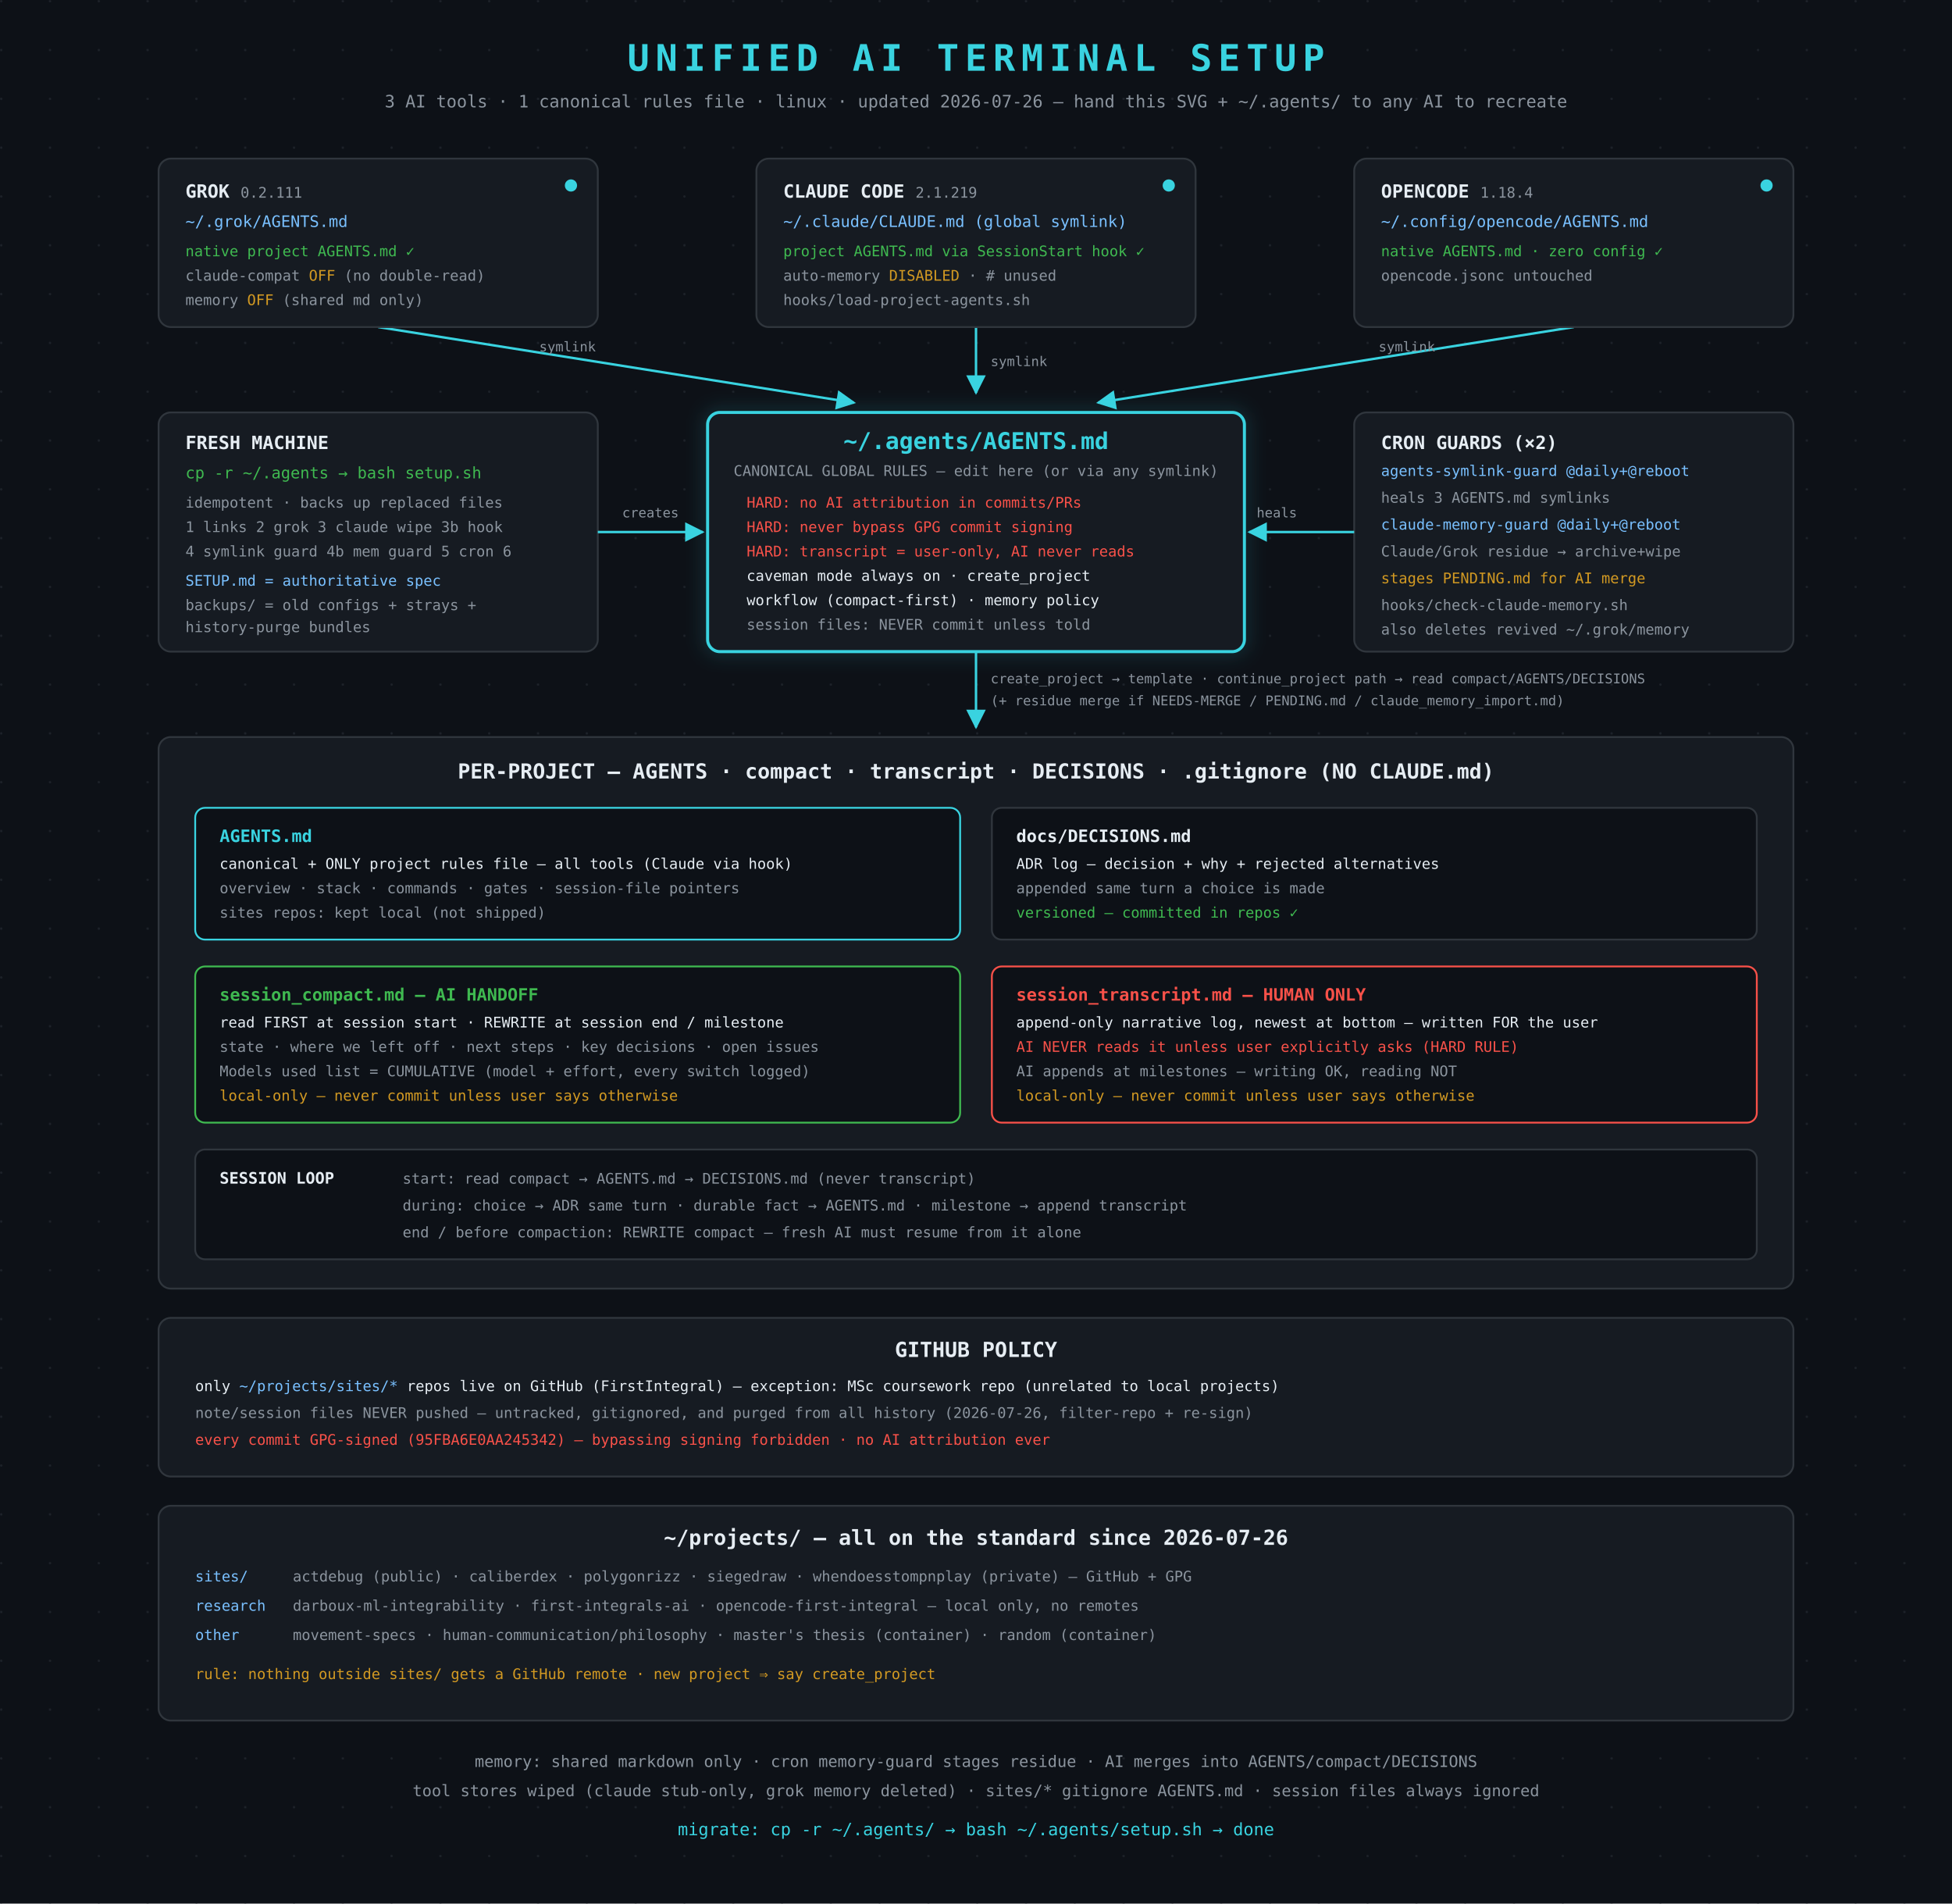
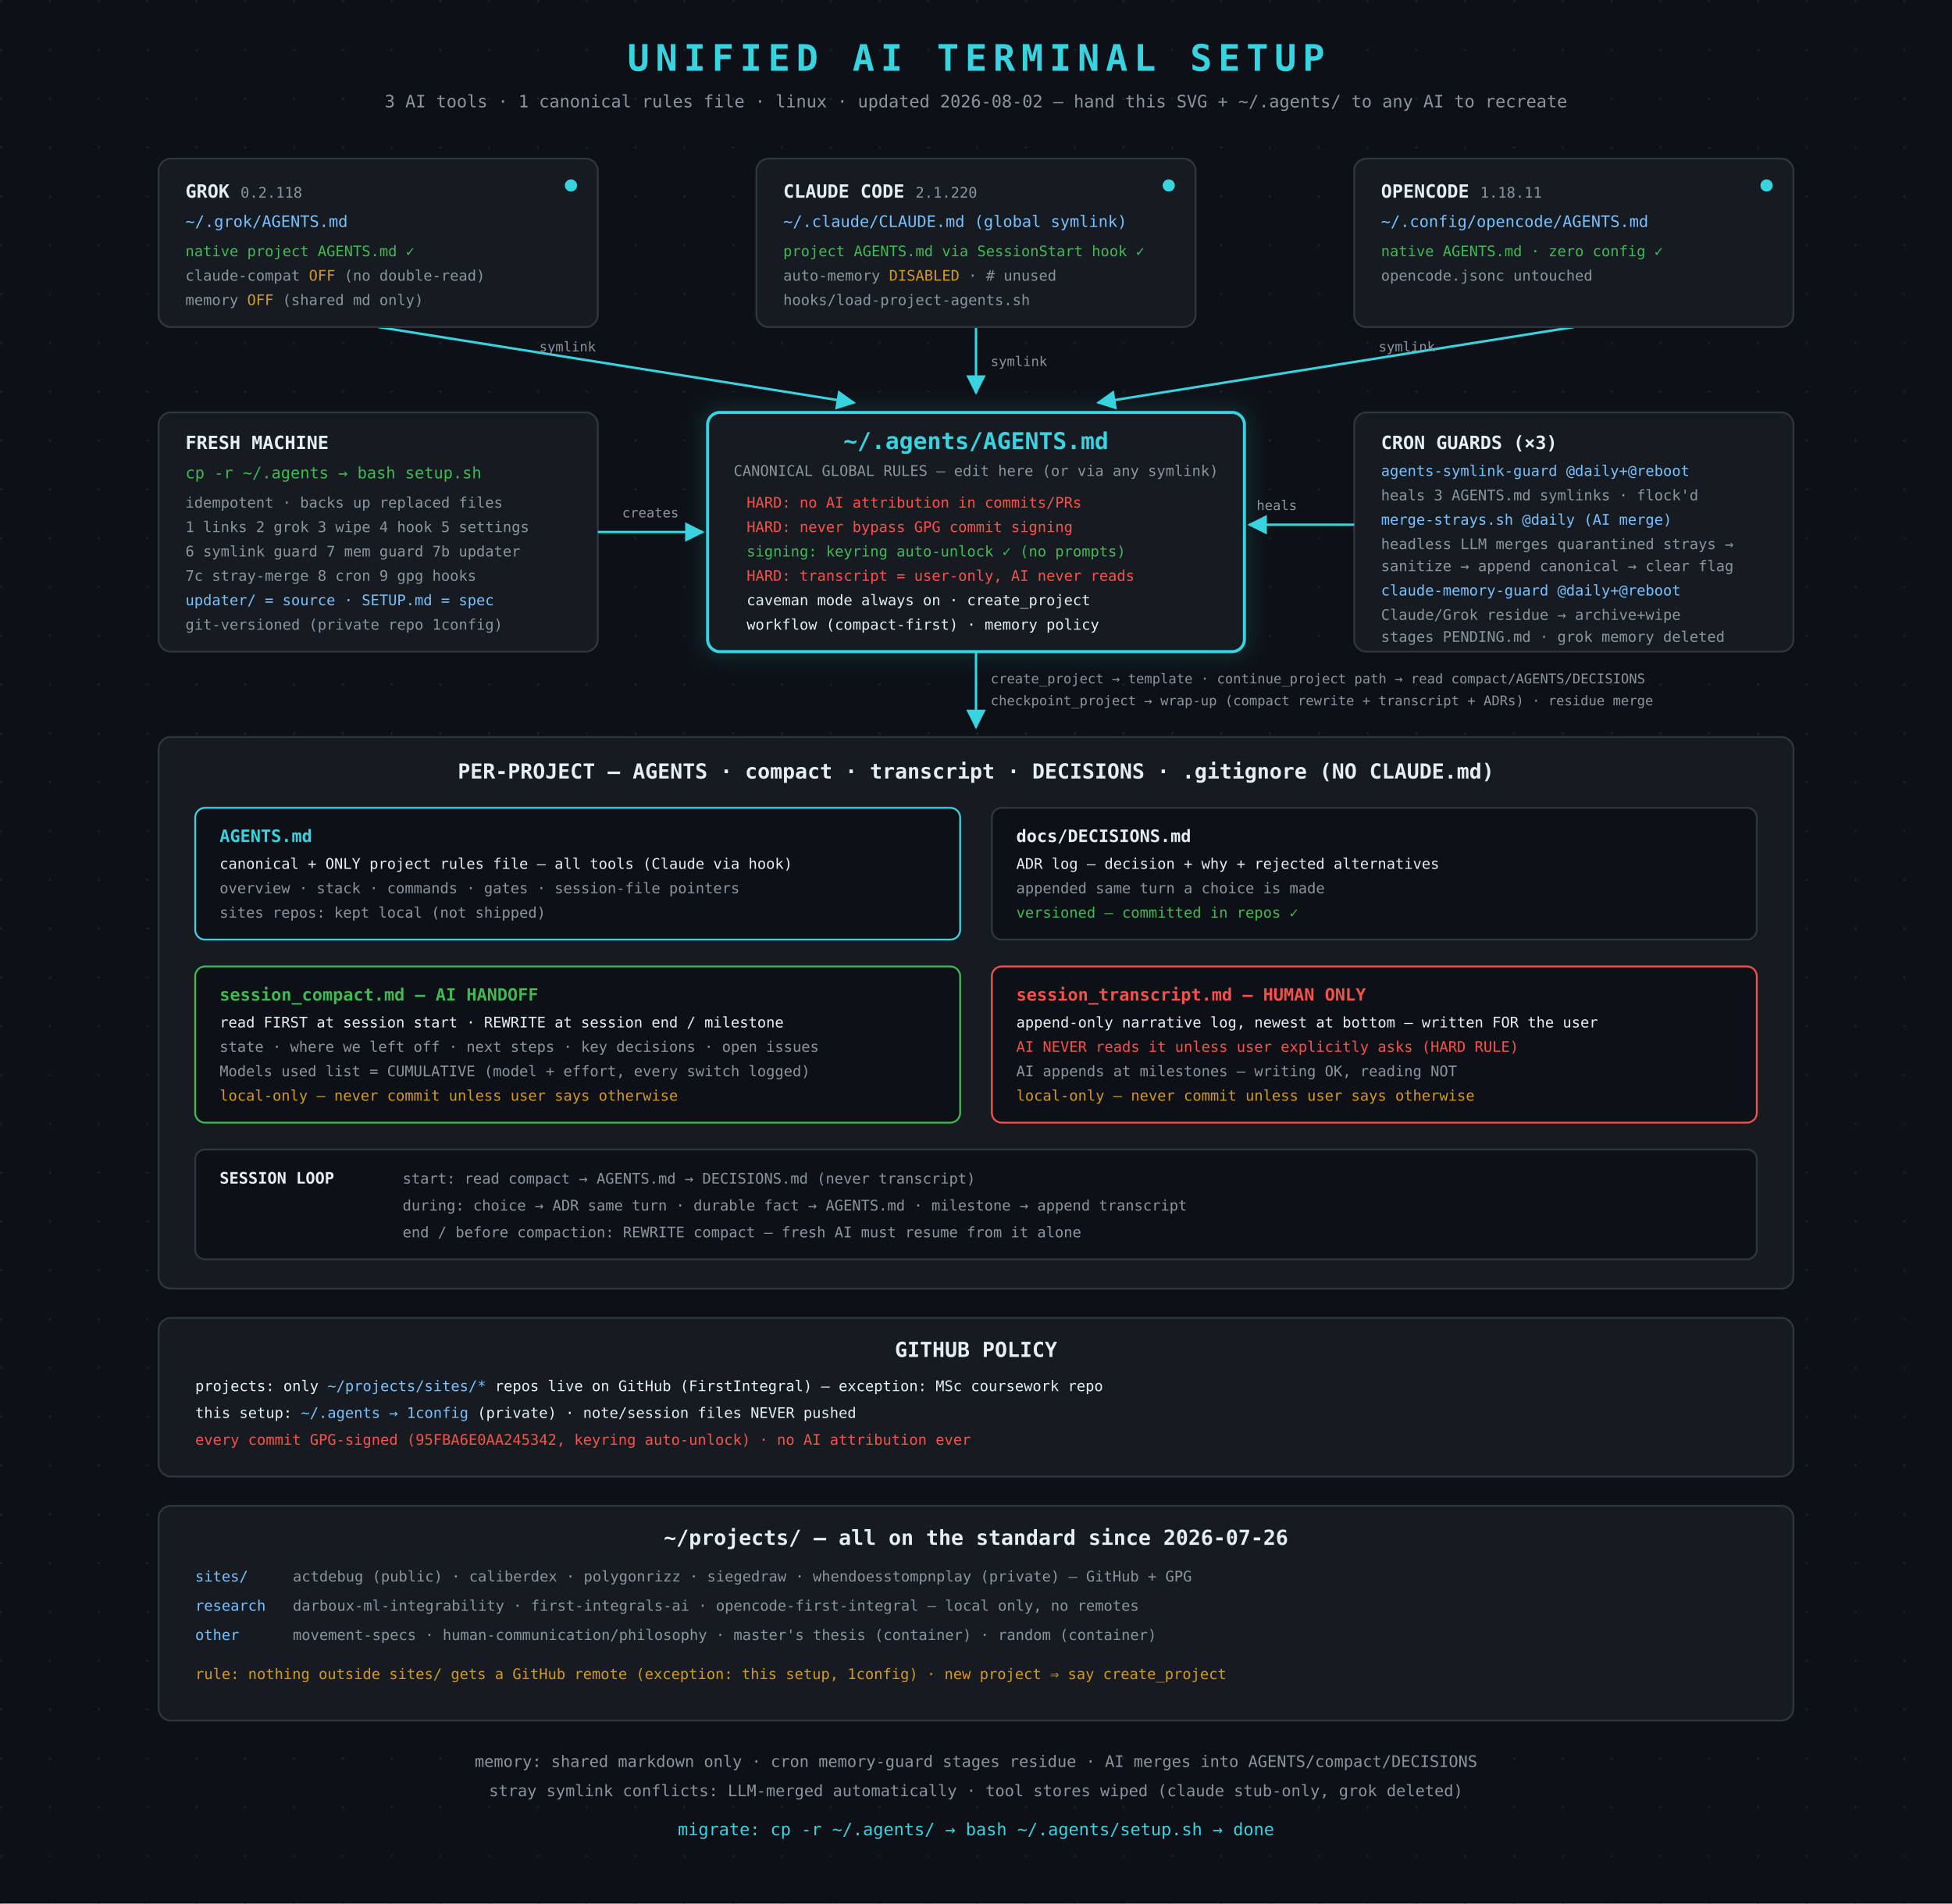
<svg xmlns="http://www.w3.org/2000/svg" width="1600" height="1560" viewBox="0 0 1600 1560" font-family="DejaVu Sans Mono, monospace">
  <defs>
    <pattern id="grid" width="40" height="40" patternUnits="userSpaceOnUse">
      <circle cx="1" cy="1" r="1" fill="#1c2128" />
    </pattern>
    <filter id="glow" x="-60%" y="-60%" width="220%" height="220%">
      <feGaussianBlur stdDeviation="7" />
    </filter>
    <marker id="arr" viewBox="0 0 10 10" refX="9" refY="5" markerWidth="8" markerHeight="8" orient="auto-start-reverse">
      <path d="M0,0 L10,5 L0,10 z" fill="#39d3e0" />
    </marker>
  </defs>
  <rect width="1600" height="1560" fill="#0d1117" />
  <rect width="1600" height="1560" fill="url(#grid)" />
  <text x="800" y="58" text-anchor="middle" font-size="30" font-weight="bold" fill="#39d3e0" letter-spacing="5">UNIFIED AI TERMINAL SETUP</text>
-   <text x="800" y="88" text-anchor="middle" font-size="14" fill="#8b949e">3 AI tools · 1 canonical rules file · linux · updated 2026-07-26 — hand this SVG + ~/.agents/ to any AI to recreate</text>
+   <text x="800" y="88" text-anchor="middle" font-size="14" fill="#8b949e">3 AI tools · 1 canonical rules file · linux · updated 2026-08-02 — hand this SVG + ~/.agents/ to any AI to recreate</text>
  <line x1="310" y1="268" x2="700" y2="330" stroke="#39d3e0" stroke-width="2" marker-end="url(#arr)" />
  <text x="442" y="288" font-size="11" fill="#8b949e">symlink</text>
  <line x1="800" y1="268" x2="800" y2="322" stroke="#39d3e0" stroke-width="2" marker-end="url(#arr)" />
  <text x="812" y="300" font-size="11" fill="#8b949e">symlink</text>
  <line x1="1290" y1="268" x2="900" y2="330" stroke="#39d3e0" stroke-width="2" marker-end="url(#arr)" />
  <text x="1130" y="288" font-size="11" fill="#8b949e">symlink</text>
  <rect x="130" y="130" width="360" height="138" rx="10" fill="#161b22" stroke="#30363d" stroke-width="1.5" />
  <circle cx="468" cy="152" r="5" fill="#39d3e0" />
-   <text x="152" y="162" font-size="15" font-weight="bold" fill="#e6edf3">GROK <tspan fill="#8b949e" font-size="12" font-weight="normal">0.2.111</tspan>
+   <text x="152" y="162" font-size="15" font-weight="bold" fill="#e6edf3">GROK <tspan fill="#8b949e" font-size="12" font-weight="normal">0.2.118</tspan>
  </text>
  <text x="152" y="186" font-size="13" fill="#79c0ff">~/.grok/AGENTS.md</text>
  <text x="152" y="210" font-size="12" fill="#3fb950">native project AGENTS.md ✓</text>
  <text x="152" y="230" font-size="12" fill="#8b949e">claude-compat <tspan fill="#d29922">OFF</tspan> (no double-read)</text>
  <text x="152" y="250" font-size="12" fill="#8b949e">memory        <tspan fill="#d29922">OFF</tspan> (shared md only)</text>
  <rect x="620" y="130" width="360" height="138" rx="10" fill="#161b22" stroke="#30363d" stroke-width="1.5" />
  <circle cx="958" cy="152" r="5" fill="#39d3e0" />
-   <text x="642" y="162" font-size="15" font-weight="bold" fill="#e6edf3">CLAUDE CODE <tspan fill="#8b949e" font-size="12" font-weight="normal">2.1.219</tspan>
+   <text x="642" y="162" font-size="15" font-weight="bold" fill="#e6edf3">CLAUDE CODE <tspan fill="#8b949e" font-size="12" font-weight="normal">2.1.220</tspan>
  </text>
  <text x="642" y="186" font-size="13" fill="#79c0ff">~/.claude/CLAUDE.md (global symlink)</text>
  <text x="642" y="210" font-size="12" fill="#3fb950">project AGENTS.md via SessionStart hook ✓</text>
  <text x="642" y="230" font-size="12" fill="#8b949e">auto-memory <tspan fill="#d29922">DISABLED</tspan> · # unused</text>
  <text x="642" y="250" font-size="12" fill="#8b949e">hooks/load-project-agents.sh</text>
  <rect x="1110" y="130" width="360" height="138" rx="10" fill="#161b22" stroke="#30363d" stroke-width="1.5" />
  <circle cx="1448" cy="152" r="5" fill="#39d3e0" />
-   <text x="1132" y="162" font-size="15" font-weight="bold" fill="#e6edf3">OPENCODE <tspan fill="#8b949e" font-size="12" font-weight="normal">1.18.4</tspan>
+   <text x="1132" y="162" font-size="15" font-weight="bold" fill="#e6edf3">OPENCODE <tspan fill="#8b949e" font-size="12" font-weight="normal">1.18.11</tspan>
  </text>
  <text x="1132" y="186" font-size="13" fill="#79c0ff">~/.config/opencode/AGENTS.md</text>
  <text x="1132" y="210" font-size="12" fill="#3fb950">native AGENTS.md · zero config ✓</text>
  <text x="1132" y="230" font-size="12" fill="#8b949e">opencode.jsonc untouched</text>
  <rect x="580" y="338" width="440" height="196" rx="10" fill="none" stroke="#39d3e0" stroke-width="2.5" opacity="0.55" filter="url(#glow)" />
  <rect x="580" y="338" width="440" height="196" rx="10" fill="#161b22" stroke="#39d3e0" stroke-width="2.5" />
  <text x="800" y="368" text-anchor="middle" font-size="19" font-weight="bold" fill="#39d3e0">~/.agents/AGENTS.md</text>
  <text x="800" y="390" text-anchor="middle" font-size="12" fill="#8b949e">CANONICAL GLOBAL RULES — edit here (or via any symlink)</text>
  <text x="612" y="416" font-size="12" fill="#f85149">HARD: no AI attribution in commits/PRs</text>
  <text x="612" y="436" font-size="12" fill="#f85149">HARD: never bypass GPG commit signing</text>
-   <text x="612" y="456" font-size="12" fill="#f85149">HARD: transcript = user-only, AI never reads</text>
-   <text x="612" y="476" font-size="12" fill="#e6edf3">caveman mode always on · create_project</text>
-   <text x="612" y="496" font-size="12" fill="#e6edf3">workflow (compact-first) · memory policy</text>
-   <text x="612" y="516" font-size="12" fill="#8b949e">session files: NEVER commit unless told</text>
+   <text x="612" y="456" font-size="12" fill="#3fb950">signing: keyring auto-unlock ✓ (no prompts)</text>
+   <text x="612" y="476" font-size="12" fill="#f85149">HARD: transcript = user-only, AI never reads</text>
+   <text x="612" y="496" font-size="12" fill="#e6edf3">caveman mode always on · create_project</text>
+   <text x="612" y="516" font-size="12" fill="#e6edf3">workflow (compact-first) · memory policy</text>
  <rect x="1110" y="338" width="360" height="196" rx="10" fill="#161b22" stroke="#30363d" stroke-width="1.5" />
-   <text x="1132" y="368" font-size="15" font-weight="bold" fill="#e6edf3">CRON GUARDS (×2)</text>
+   <text x="1132" y="368" font-size="15" font-weight="bold" fill="#e6edf3">CRON GUARDS (×3)</text>
  <text x="1132" y="390" font-size="12" fill="#79c0ff">agents-symlink-guard @daily+@reboot</text>
-   <text x="1132" y="412" font-size="12" fill="#8b949e">heals 3 AGENTS.md symlinks</text>
-   <text x="1132" y="434" font-size="12" fill="#79c0ff">claude-memory-guard @daily+@reboot</text>
-   <text x="1132" y="456" font-size="12" fill="#8b949e">Claude/Grok residue → archive+wipe</text>
-   <text x="1132" y="478" font-size="12" fill="#d29922">stages PENDING.md for AI merge</text>
-   <text x="1132" y="500" font-size="12" fill="#8b949e">hooks/check-claude-memory.sh</text>
-   <text x="1132" y="520" font-size="12" fill="#8b949e">also deletes revived ~/.grok/memory</text>
-   <line x1="1110" y1="436" x2="1024" y2="436" stroke="#39d3e0" stroke-width="2" marker-end="url(#arr)" />
-   <text x="1030" y="424" font-size="11" fill="#8b949e">heals</text>
+   <text x="1132" y="410" font-size="12" fill="#8b949e">heals 3 AGENTS.md symlinks · flock'd</text>
+   <text x="1132" y="430" font-size="12" fill="#79c0ff">merge-strays.sh @daily (AI merge)</text>
+   <text x="1132" y="450" font-size="12" fill="#8b949e">headless LLM merges quarantined strays →</text>
+   <text x="1132" y="468" font-size="12" fill="#8b949e">sanitize → append canonical → clear flag</text>
+   <text x="1132" y="488" font-size="12" fill="#79c0ff">claude-memory-guard @daily+@reboot</text>
+   <text x="1132" y="508" font-size="12" fill="#8b949e">Claude/Grok residue → archive+wipe</text>
+   <text x="1132" y="526" font-size="12" fill="#8b949e">stages PENDING.md · grok memory deleted</text>
+   <line x1="1110" y1="430" x2="1024" y2="430" stroke="#39d3e0" stroke-width="2" marker-end="url(#arr)" />
+   <text x="1030" y="418" font-size="11" fill="#8b949e">heals</text>
  <rect x="130" y="338" width="360" height="196" rx="10" fill="#161b22" stroke="#30363d" stroke-width="1.5" />
  <text x="152" y="368" font-size="15" font-weight="bold" fill="#e6edf3">FRESH MACHINE</text>
  <text x="152" y="392" font-size="13" fill="#3fb950">cp -r ~/.agents → bash setup.sh</text>
  <text x="152" y="416" font-size="12" fill="#8b949e">idempotent · backs up replaced files</text>
-   <text x="152" y="436" font-size="12" fill="#8b949e">1 links 2 grok 3 claude wipe 3b hook</text>
-   <text x="152" y="456" font-size="12" fill="#8b949e">4 symlink guard 4b mem guard 5 cron 6</text>
-   <text x="152" y="480" font-size="12" fill="#79c0ff">SETUP.md = authoritative spec</text>
-   <text x="152" y="500" font-size="12" fill="#8b949e">backups/ = old configs + strays +</text>
-   <text x="152" y="518" font-size="12" fill="#8b949e">history-purge bundles</text>
+   <text x="152" y="436" font-size="12" fill="#8b949e">1 links 2 grok 3 wipe 4 hook 5 settings</text>
+   <text x="152" y="456" font-size="12" fill="#8b949e">6 symlink guard 7 mem guard 7b updater</text>
+   <text x="152" y="476" font-size="12" fill="#8b949e">7c stray-merge 8 cron 9 gpg hooks</text>
+   <text x="152" y="496" font-size="12" fill="#79c0ff">updater/ = source · SETUP.md = spec</text>
+   <text x="152" y="516" font-size="12" fill="#8b949e">git-versioned (private repo 1config)</text>
  <line x1="490" y1="436" x2="576" y2="436" stroke="#39d3e0" stroke-width="2" marker-end="url(#arr)" />
  <text x="510" y="424" font-size="11" fill="#8b949e">creates</text>
  <line x1="800" y1="534" x2="800" y2="596" stroke="#39d3e0" stroke-width="2" marker-end="url(#arr)" />
  <text x="812" y="560" font-size="11" fill="#8b949e">create_project → template · continue_project path → read compact/AGENTS/DECISIONS</text>
-   <text x="812" y="578" font-size="11" fill="#8b949e">(+ residue merge if NEEDS-MERGE / PENDING.md / claude_memory_import.md)</text>
+   <text x="812" y="578" font-size="11" fill="#8b949e">checkpoint_project → wrap-up (compact rewrite + transcript + ADRs) · residue merge</text>
  <rect x="130" y="604" width="1340" height="452" rx="10" fill="#161b22" stroke="#30363d" stroke-width="1.5" />
  <text x="800" y="638" text-anchor="middle" font-size="17" font-weight="bold" fill="#e6edf3">PER-PROJECT — AGENTS · compact · transcript · DECISIONS · .gitignore (NO CLAUDE.md)</text>
  <rect x="160" y="662" width="627" height="108" rx="8" fill="#0d1117" stroke="#39d3e0" stroke-width="1.5" />
  <text x="180" y="690" font-size="14" font-weight="bold" fill="#39d3e0">AGENTS.md</text>
  <text x="180" y="712" font-size="12" fill="#e6edf3">canonical + ONLY project rules file — all tools (Claude via hook)</text>
  <text x="180" y="732" font-size="12" fill="#8b949e">overview · stack · commands · gates · session-file pointers</text>
  <text x="180" y="752" font-size="12" fill="#8b949e">sites repos: kept local (not shipped)</text>
  <rect x="813" y="662" width="627" height="108" rx="8" fill="#0d1117" stroke="#30363d" stroke-width="1.5" />
  <text x="833" y="690" font-size="14" font-weight="bold" fill="#e6edf3">docs/DECISIONS.md</text>
  <text x="833" y="712" font-size="12" fill="#e6edf3">ADR log — decision + why + rejected alternatives</text>
  <text x="833" y="732" font-size="12" fill="#8b949e">appended same turn a choice is made</text>
  <text x="833" y="752" font-size="12" fill="#3fb950">versioned — committed in repos ✓</text>
  <rect x="160" y="792" width="627" height="128" rx="8" fill="#0d1117" stroke="#3fb950" stroke-width="1.5" />
  <text x="180" y="820" font-size="14" font-weight="bold" fill="#3fb950">session_compact.md — AI HANDOFF</text>
  <text x="180" y="842" font-size="12" fill="#e6edf3">read FIRST at session start · REWRITE at session end / milestone</text>
  <text x="180" y="862" font-size="12" fill="#8b949e">state · where we left off · next steps · key decisions · open issues</text>
  <text x="180" y="882" font-size="12" fill="#8b949e">Models used list = CUMULATIVE (model + effort, every switch logged)</text>
  <text x="180" y="902" font-size="12" fill="#d29922">local-only — never commit unless user says otherwise</text>
  <rect x="813" y="792" width="627" height="128" rx="8" fill="#0d1117" stroke="#f85149" stroke-width="1.5" />
  <text x="833" y="820" font-size="14" font-weight="bold" fill="#f85149">session_transcript.md — HUMAN ONLY</text>
  <text x="833" y="842" font-size="12" fill="#e6edf3">append-only narrative log, newest at bottom — written FOR the user</text>
  <text x="833" y="862" font-size="12" fill="#f85149">AI NEVER reads it unless user explicitly asks (HARD RULE)</text>
  <text x="833" y="882" font-size="12" fill="#8b949e">AI appends at milestones — writing OK, reading NOT</text>
  <text x="833" y="902" font-size="12" fill="#d29922">local-only — never commit unless user says otherwise</text>
  <rect x="160" y="942" width="1280" height="90" rx="8" fill="#0d1117" stroke="#30363d" stroke-width="1.5" />
  <text x="180" y="970" font-size="13" font-weight="bold" fill="#e6edf3">SESSION LOOP</text>
  <text x="330" y="970" font-size="12" fill="#8b949e">start: read compact → AGENTS.md → DECISIONS.md (never transcript)</text>
  <text x="330" y="992" font-size="12" fill="#8b949e">during: choice → ADR same turn · durable fact → AGENTS.md · milestone → append transcript</text>
  <text x="330" y="1014" font-size="12" fill="#8b949e">end / before compaction: REWRITE compact — fresh AI must resume from it alone</text>
  <rect x="130" y="1080" width="1340" height="130" rx="10" fill="#161b22" stroke="#30363d" stroke-width="1.5" />
  <text x="800" y="1112" text-anchor="middle" font-size="17" font-weight="bold" fill="#e6edf3">GITHUB POLICY</text>
-   <text x="160" y="1140" font-size="12" fill="#e6edf3">only <tspan fill="#79c0ff">~/projects/sites/*</tspan> repos live on GitHub (FirstIntegral) — exception: MSc coursework repo (unrelated to local projects)</text>
-   <text x="160" y="1162" font-size="12" fill="#8b949e">note/session files NEVER pushed — untracked, gitignored, and purged from all history (2026-07-26, filter-repo + re-sign)</text>
-   <text x="160" y="1184" font-size="12" fill="#f85149">every commit GPG-signed (95FBA6E0AA245342) — bypassing signing forbidden · no AI attribution ever</text>
+   <text x="160" y="1140" font-size="12" fill="#e6edf3">projects: only <tspan fill="#79c0ff">~/projects/sites/*</tspan> repos live on GitHub (FirstIntegral) — exception: MSc coursework repo</text>
+   <text x="160" y="1162" font-size="12" fill="#e6edf3">this setup: <tspan fill="#79c0ff">~/.agents → 1config</tspan> (private) · note/session files NEVER pushed</text>
+   <text x="160" y="1184" font-size="12" fill="#f85149">every commit GPG-signed (95FBA6E0AA245342, keyring auto-unlock) · no AI attribution ever</text>
  <rect x="130" y="1234" width="1340" height="176" rx="10" fill="#161b22" stroke="#30363d" stroke-width="1.5" />
  <text x="800" y="1266" text-anchor="middle" font-size="17" font-weight="bold" fill="#e6edf3">~/projects/ — all on the standard since 2026-07-26</text>
  <text x="160" y="1296" font-size="12" fill="#79c0ff">sites/</text>
  <text x="240" y="1296" font-size="12" fill="#8b949e">actdebug (public) · caliberdex · polygonrizz · siegedraw · whendoesstompnplay (private) — GitHub + GPG</text>
  <text x="160" y="1320" font-size="12" fill="#79c0ff">research</text>
  <text x="240" y="1320" font-size="12" fill="#8b949e">darboux-ml-integrability · first-integrals-ai · opencode-first-integral — local only, no remotes</text>
  <text x="160" y="1344" font-size="12" fill="#79c0ff">other</text>
  <text x="240" y="1344" font-size="12" fill="#8b949e">movement-specs · human-communication/philosophy · master's thesis (container) · random (container)</text>
-   <text x="160" y="1376" font-size="12" fill="#d29922">rule: nothing outside sites/ gets a GitHub remote · new project ⇒ say create_project</text>
+   <text x="160" y="1376" font-size="12" fill="#d29922">rule: nothing outside sites/ gets a GitHub remote (exception: this setup, 1config) · new project ⇒ say create_project</text>
  <text x="800" y="1448" text-anchor="middle" font-size="13" fill="#8b949e">memory: shared markdown only · cron memory-guard stages residue · AI merges into AGENTS/compact/DECISIONS</text>
-   <text x="800" y="1472" text-anchor="middle" font-size="13" fill="#8b949e">tool stores wiped (claude stub-only, grok memory deleted) · sites/* gitignore AGENTS.md · session files always ignored</text>
+   <text x="800" y="1472" text-anchor="middle" font-size="13" fill="#8b949e">stray symlink conflicts: LLM-merged automatically · tool stores wiped (claude stub-only, grok deleted)</text>
  <text x="800" y="1504" text-anchor="middle" font-size="14" fill="#39d3e0">migrate: cp -r ~/.agents/ → bash ~/.agents/setup.sh → done</text>
</svg>
